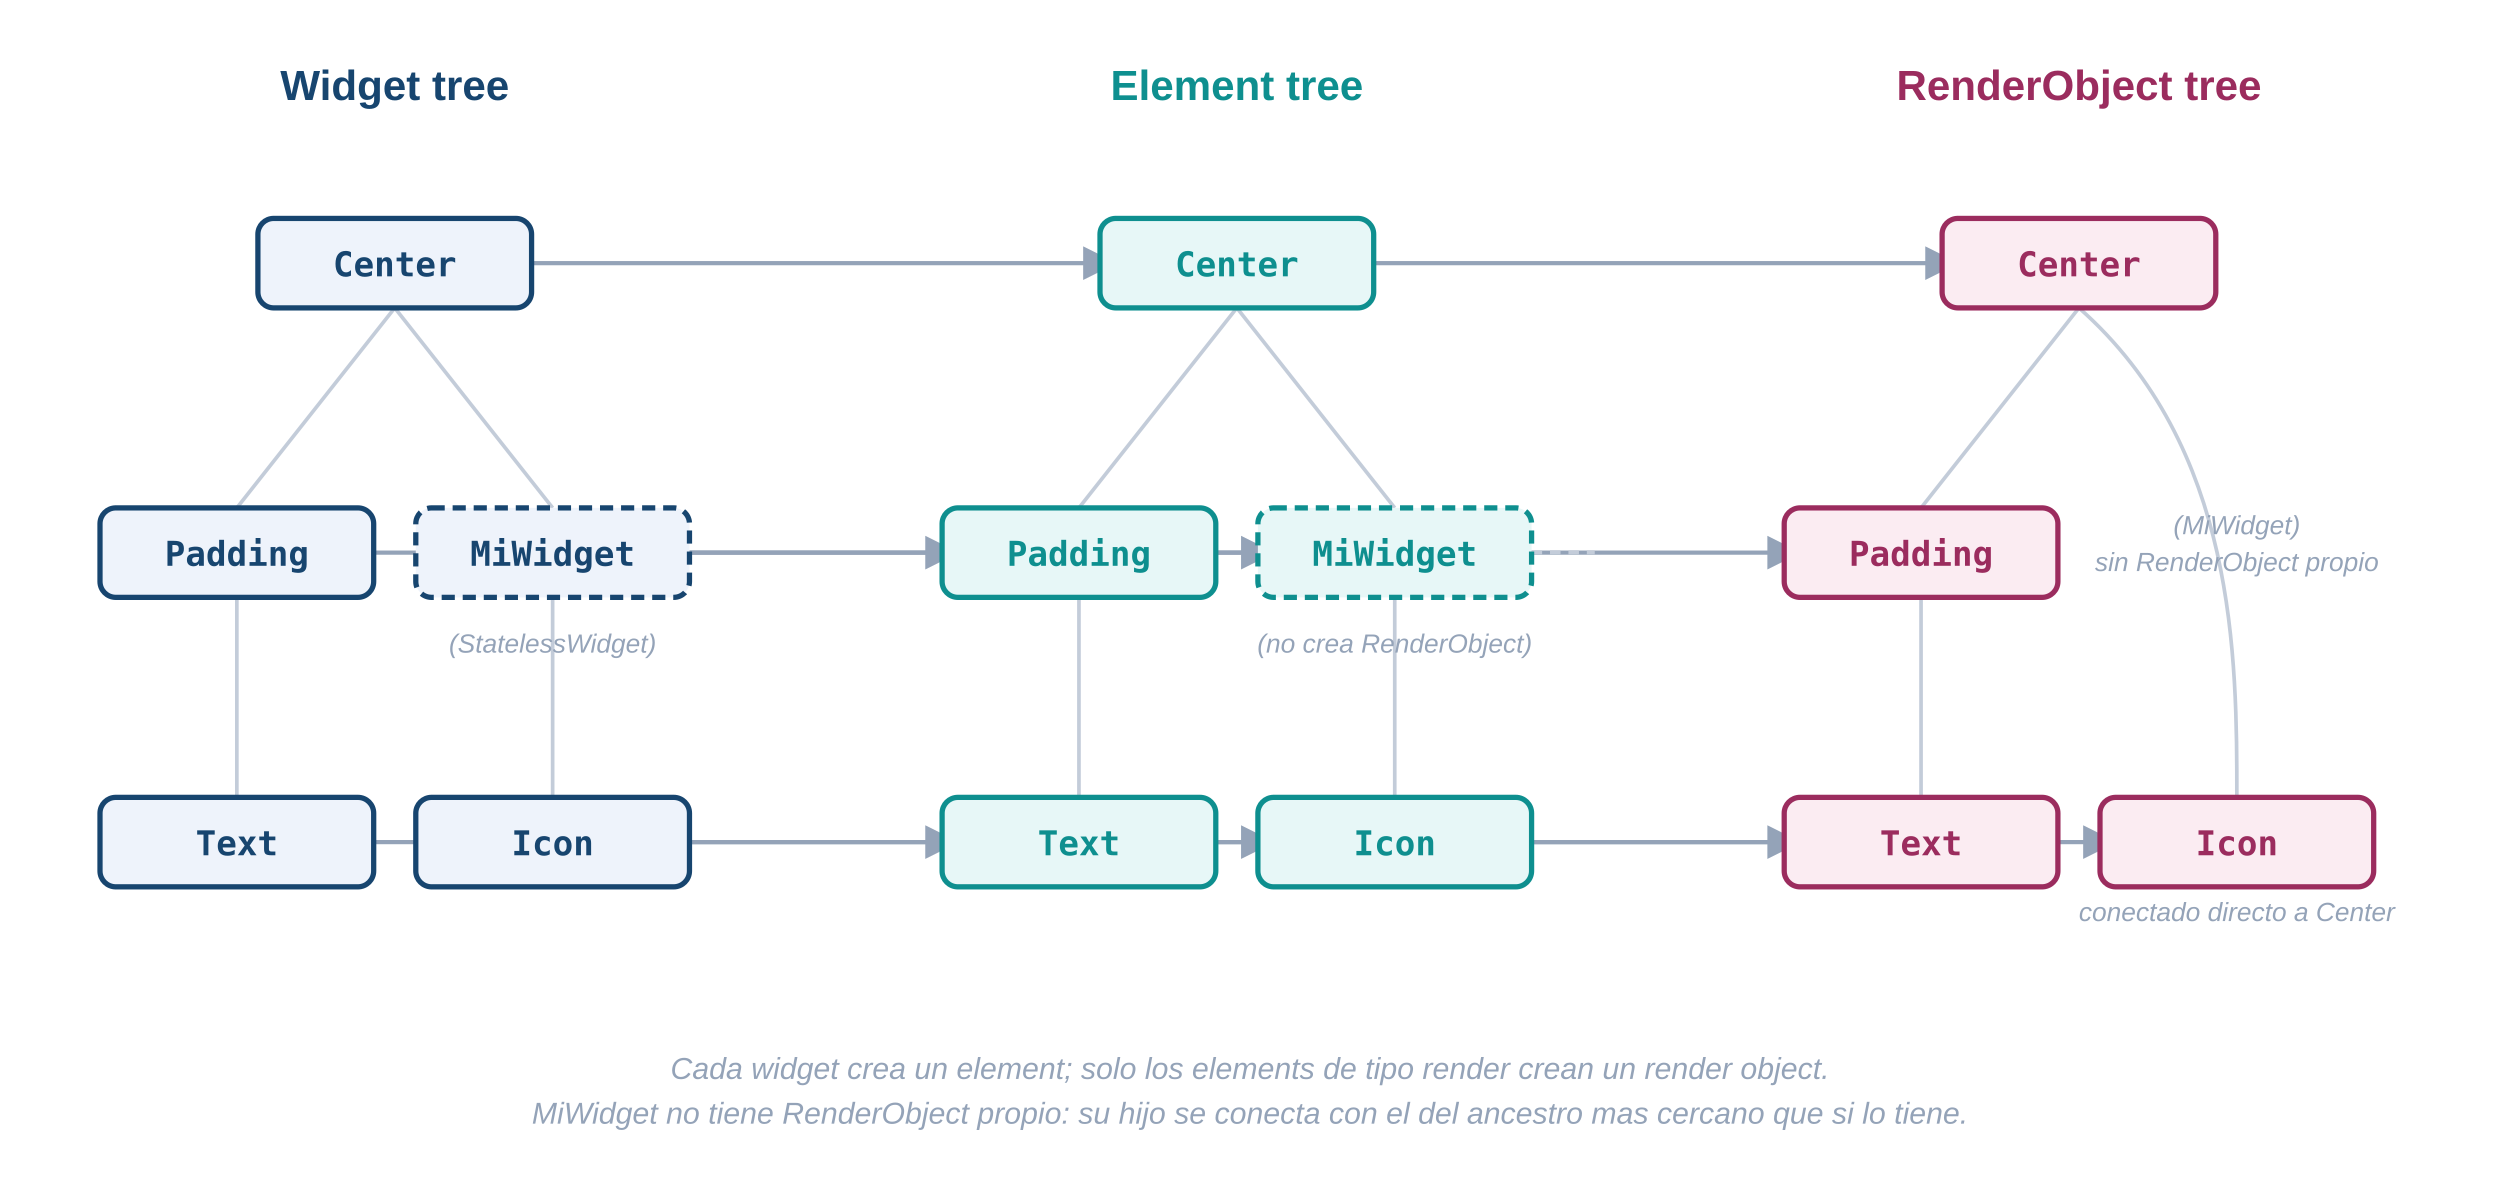
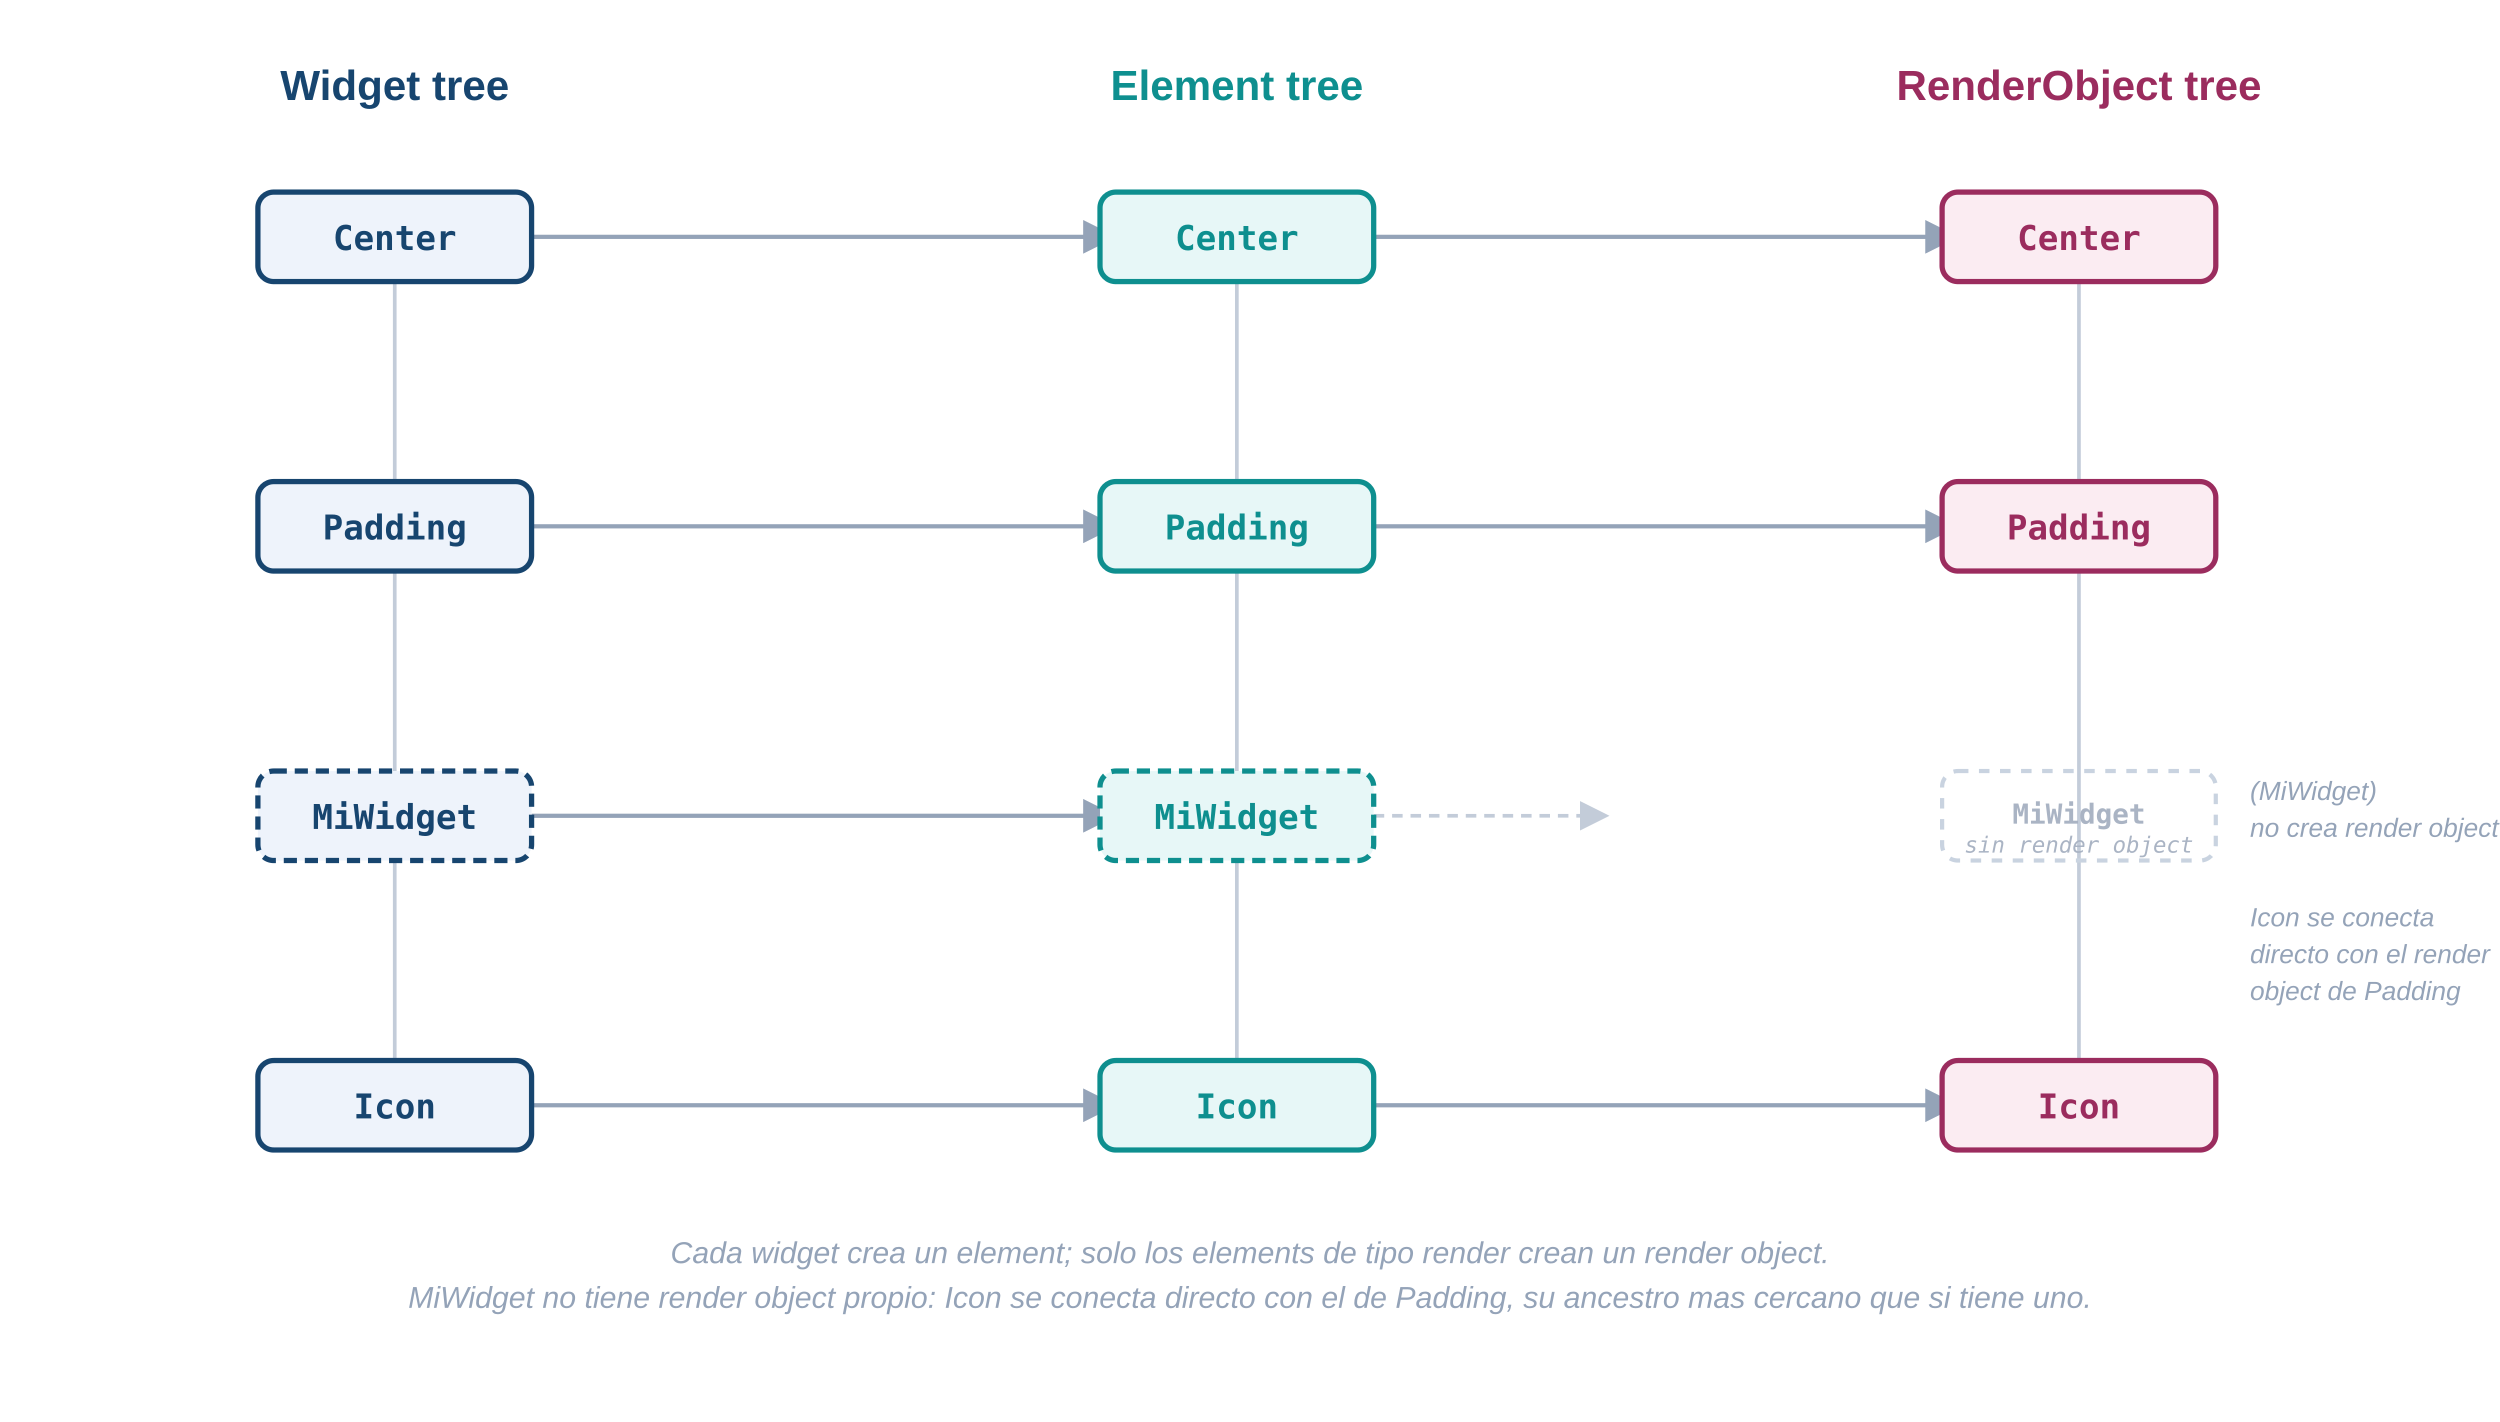
- <svg xmlns="http://www.w3.org/2000/svg" width="950" height="450" viewBox="0 0 950 450" role="img" aria-label="Los tres arboles paralelos de Flutter: el arbol de widgets, el arbol de elements y el arbol de render objects. Cada widget genera un element, y solo los elements de tipo render generan un render object. MiWidget es un StatelessWidget: no tiene RenderObject propio, asi que su hijo Icon se conecta directo al RenderObject de Center, el ancestro mas cercano que si tiene uno">
+ <svg xmlns="http://www.w3.org/2000/svg" width="950" height="540" viewBox="0 0 950 540" role="img" aria-label="Los tres arboles paralelos de Flutter en una cadena de un solo hijo cada uno: Center envuelve a Padding, Padding envuelve a MiWidget y MiWidget envuelve a Icon. El arbol de widgets y el de elements tienen los cuatro nodos, porque todo widget genera un element. El arbol de render objects solo tiene tres: Center, Padding e Icon, porque MiWidget es un StatelessWidget y no crea render object propio, asi que el render object de Icon se conecta directo con el de Padding, su ancestro mas cercano que si tiene uno">
  <defs>
    <marker id="flecha-arboles" markerWidth="8" markerHeight="8" refX="4" refY="4" orient="auto">
      <path d="M0,0 L8,4 L0,8 z" fill="#94a3b8" />
+     </marker>
+     <marker id="flecha-arboles-tenue" markerWidth="8" markerHeight="8" refX="4" refY="4" orient="auto">
+       <path d="M0,0 L8,4 L0,8 z" fill="#c3ccd9" />
    </marker>
  </defs>
  <text x="150" y="38" text-anchor="middle" font-family="Segoe UI, Helvetica Neue, Arial, sans-serif" font-size="16" font-weight="700" fill="#17456f">Widget tree</text>
  <text x="470" y="38" text-anchor="middle" font-family="Segoe UI, Helvetica Neue, Arial, sans-serif" font-size="16" font-weight="700" fill="#0e8f8f">Element tree</text>
  <text x="790" y="38" text-anchor="middle" font-family="Segoe UI, Helvetica Neue, Arial, sans-serif" font-size="16" font-weight="700" fill="#9b2c5e">RenderObject tree</text>
  <g stroke="#c3ccd9" stroke-width="1.4" fill="none">
-     <path d="M 150,117 L 90,193" />
-     <path d="M 150,117 L 210,193" />
-     <path d="M 90,227 L 90,303" />
-     <path d="M 210,227 L 210,303" />
-     <path d="M 470,117 L 410,193" />
-     <path d="M 470,117 L 530,193" />
-     <path d="M 410,227 L 410,303" />
-     <path d="M 530,227 L 530,303" />
-     <path d="M 790,117 L 730,193" />
-     <path d="M 730,227 L 730,303" />
-     <path d="M 790,117 C 850,170 850,250 850,303" />
+     <path d="M 150,107 L 150,183" />
+     <path d="M 150,217 L 150,293" />
+     <path d="M 150,327 L 150,403" />
+     <path d="M 470,107 L 470,183" />
+     <path d="M 470,217 L 470,293" />
+     <path d="M 470,327 L 470,403" />
+     <path d="M 790,107 L 790,183" />
+     <path d="M 790,217 L 790,403" />
  </g>
  <g stroke="#94a3b8" stroke-width="1.6" fill="none">
-     <path d="M 202,100 L 418,100" marker-end="url(#flecha-arboles)" />
-     <path d="M 522,100 L 738,100" marker-end="url(#flecha-arboles)" />
-     <path d="M 142,210 L 358,210" marker-end="url(#flecha-arboles)" />
-     <path d="M 462,210 L 678,210" marker-end="url(#flecha-arboles)" />
-     <path d="M 262,210 L 478,210" marker-end="url(#flecha-arboles)" />
-     <path d="M 142,320 L 358,320" marker-end="url(#flecha-arboles)" />
-     <path d="M 462,320 L 678,320" marker-end="url(#flecha-arboles)" />
-     <path d="M 262,320 L 478,320" marker-end="url(#flecha-arboles)" />
-     <path d="M 582,320 L 798,320" marker-end="url(#flecha-arboles)" />
+     <path d="M 202,90 L 418,90" marker-end="url(#flecha-arboles)" />
+     <path d="M 522,90 L 738,90" marker-end="url(#flecha-arboles)" />
+     <path d="M 202,200 L 418,200" marker-end="url(#flecha-arboles)" />
+     <path d="M 522,200 L 738,200" marker-end="url(#flecha-arboles)" />
+     <path d="M 202,310 L 418,310" marker-end="url(#flecha-arboles)" />
+     <path d="M 202,420 L 418,420" marker-end="url(#flecha-arboles)" />
+     <path d="M 522,420 L 738,420" marker-end="url(#flecha-arboles)" />
  </g>
-   <path d="M 582,210 L 606,210" stroke="#c3ccd9" stroke-width="1.4" stroke-dasharray="4 3" fill="none" />
+   <path d="M 522,310 L 606,310" stroke="#c3ccd9" stroke-width="1.4" stroke-dasharray="4 3" fill="none" marker-end="url(#flecha-arboles-tenue)" />
  <g font-family="Consolas, Menlo, DejaVu Sans Mono, monospace" font-size="13" font-weight="700" text-anchor="middle">
-     <rect x="98" y="83" width="104" height="34" rx="6" fill="#eef3fb" stroke="#17456f" stroke-width="2" />
-     <text x="150" y="105" fill="#17456f">Center</text>
-     <rect x="38" y="193" width="104" height="34" rx="6" fill="#eef3fb" stroke="#17456f" stroke-width="2" />
-     <text x="90" y="215" fill="#17456f">Padding</text>
-     <rect x="158" y="193" width="104" height="34" rx="6" fill="#eef3fb" stroke="#17456f" stroke-width="2" stroke-dasharray="5 3" />
-     <text x="210" y="215" fill="#17456f">MiWidget</text>
-     <rect x="38" y="303" width="104" height="34" rx="6" fill="#eef3fb" stroke="#17456f" stroke-width="2" />
-     <text x="90" y="325" fill="#17456f">Text</text>
-     <rect x="158" y="303" width="104" height="34" rx="6" fill="#eef3fb" stroke="#17456f" stroke-width="2" />
-     <text x="210" y="325" fill="#17456f">Icon</text>
+     <rect x="98" y="73" width="104" height="34" rx="6" fill="#eef3fb" stroke="#17456f" stroke-width="2" />
+     <text x="150" y="95" fill="#17456f">Center</text>
+     <rect x="98" y="183" width="104" height="34" rx="6" fill="#eef3fb" stroke="#17456f" stroke-width="2" />
+     <text x="150" y="205" fill="#17456f">Padding</text>
+     <rect x="98" y="293" width="104" height="34" rx="6" fill="#eef3fb" stroke="#17456f" stroke-width="2" stroke-dasharray="5 3" />
+     <text x="150" y="315" fill="#17456f">MiWidget</text>
+     <rect x="98" y="403" width="104" height="34" rx="6" fill="#eef3fb" stroke="#17456f" stroke-width="2" />
+     <text x="150" y="425" fill="#17456f">Icon</text>
  </g>
  <g font-family="Consolas, Menlo, DejaVu Sans Mono, monospace" font-size="13" font-weight="700" text-anchor="middle">
-     <rect x="418" y="83" width="104" height="34" rx="6" fill="#e7f7f7" stroke="#0e8f8f" stroke-width="2" />
-     <text x="470" y="105" fill="#0e8f8f">Center</text>
-     <rect x="358" y="193" width="104" height="34" rx="6" fill="#e7f7f7" stroke="#0e8f8f" stroke-width="2" />
-     <text x="410" y="215" fill="#0e8f8f">Padding</text>
-     <rect x="478" y="193" width="104" height="34" rx="6" fill="#e7f7f7" stroke="#0e8f8f" stroke-width="2" stroke-dasharray="5 3" />
-     <text x="530" y="215" fill="#0e8f8f">MiWidget</text>
-     <rect x="358" y="303" width="104" height="34" rx="6" fill="#e7f7f7" stroke="#0e8f8f" stroke-width="2" />
-     <text x="410" y="325" fill="#0e8f8f">Text</text>
-     <rect x="478" y="303" width="104" height="34" rx="6" fill="#e7f7f7" stroke="#0e8f8f" stroke-width="2" />
-     <text x="530" y="325" fill="#0e8f8f">Icon</text>
+     <rect x="418" y="73" width="104" height="34" rx="6" fill="#e7f7f7" stroke="#0e8f8f" stroke-width="2" />
+     <text x="470" y="95" fill="#0e8f8f">Center</text>
+     <rect x="418" y="183" width="104" height="34" rx="6" fill="#e7f7f7" stroke="#0e8f8f" stroke-width="2" />
+     <text x="470" y="205" fill="#0e8f8f">Padding</text>
+     <rect x="418" y="293" width="104" height="34" rx="6" fill="#e7f7f7" stroke="#0e8f8f" stroke-width="2" stroke-dasharray="5 3" />
+     <text x="470" y="315" fill="#0e8f8f">MiWidget</text>
+     <rect x="418" y="403" width="104" height="34" rx="6" fill="#e7f7f7" stroke="#0e8f8f" stroke-width="2" />
+     <text x="470" y="425" fill="#0e8f8f">Icon</text>
  </g>
  <g font-family="Consolas, Menlo, DejaVu Sans Mono, monospace" font-size="13" font-weight="700" text-anchor="middle">
-     <rect x="738" y="83" width="104" height="34" rx="6" fill="#fbecf2" stroke="#9b2c5e" stroke-width="2" />
-     <text x="790" y="105" fill="#9b2c5e">Center</text>
-     <rect x="678" y="193" width="104" height="34" rx="6" fill="#fbecf2" stroke="#9b2c5e" stroke-width="2" />
-     <text x="730" y="215" fill="#9b2c5e">Padding</text>
-     <rect x="678" y="303" width="104" height="34" rx="6" fill="#fbecf2" stroke="#9b2c5e" stroke-width="2" />
-     <text x="730" y="325" fill="#9b2c5e">Text</text>
-     <rect x="798" y="303" width="104" height="34" rx="6" fill="#fbecf2" stroke="#9b2c5e" stroke-width="2" />
-     <text x="850" y="325" fill="#9b2c5e">Icon</text>
+     <rect x="738" y="73" width="104" height="34" rx="6" fill="#fbecf2" stroke="#9b2c5e" stroke-width="2" />
+     <text x="790" y="95" fill="#9b2c5e">Center</text>
+     <rect x="738" y="183" width="104" height="34" rx="6" fill="#fbecf2" stroke="#9b2c5e" stroke-width="2" />
+     <text x="790" y="205" fill="#9b2c5e">Padding</text>
+     <rect x="738" y="293" width="104" height="34" rx="6" fill="none" stroke="#c9d3e0" stroke-width="1.6" stroke-dasharray="4 4" />
+     <text x="790" y="313" font-size="10.5" font-weight="700" fill="#aab4c4">MiWidget</text>
+     <text x="790" y="324" font-size="8.5" font-weight="400" font-style="italic" fill="#aab4c4">sin render object</text>
+     <rect x="738" y="403" width="104" height="34" rx="6" fill="#fbecf2" stroke="#9b2c5e" stroke-width="2" />
+     <text x="790" y="425" fill="#9b2c5e">Icon</text>
+   </g>
+   <g font-family="Segoe UI, Helvetica Neue, Arial, sans-serif" font-style="italic" fill="#94a3b8" text-anchor="start">
+     <text x="855" y="304" font-size="10">(MiWidget)</text>
+     <text x="855" y="318" font-size="10">no crea render object</text>
+     <text x="855" y="352" font-size="10">Icon se conecta</text>
+     <text x="855" y="366" font-size="10">directo con el render</text>
+     <text x="855" y="380" font-size="10">object de Padding</text>
  </g>
  <g font-family="Segoe UI, Helvetica Neue, Arial, sans-serif" font-style="italic" fill="#94a3b8" text-anchor="middle">
-     <text x="210" y="248" font-size="10">(StatelessWidget)</text>
-     <text x="530" y="248" font-size="10">(no crea RenderObject)</text>
-     <text x="850" y="203" font-size="10">(MiWidget)</text>
-     <text x="850" y="217" font-size="10">sin RenderObject propio</text>
-     <text x="850" y="350" font-size="10">conectado directo a Center</text>
-     <text x="475" y="410" font-size="11.5">Cada widget crea un element; solo los elements de tipo render crean un render object.</text>
-     <text x="475" y="427" font-size="11.5">MiWidget no tiene RenderObject propio: su hijo se conecta con el del ancestro mas cercano que si lo tiene.</text>
+     <text x="475" y="480" font-size="11.5">Cada widget crea un element; solo los elements de tipo render crean un render object.</text>
+     <text x="475" y="497" font-size="11.5">MiWidget no tiene render object propio: Icon se conecta directo con el de Padding, su ancestro mas cercano que si tiene uno.</text>
  </g>
</svg>
